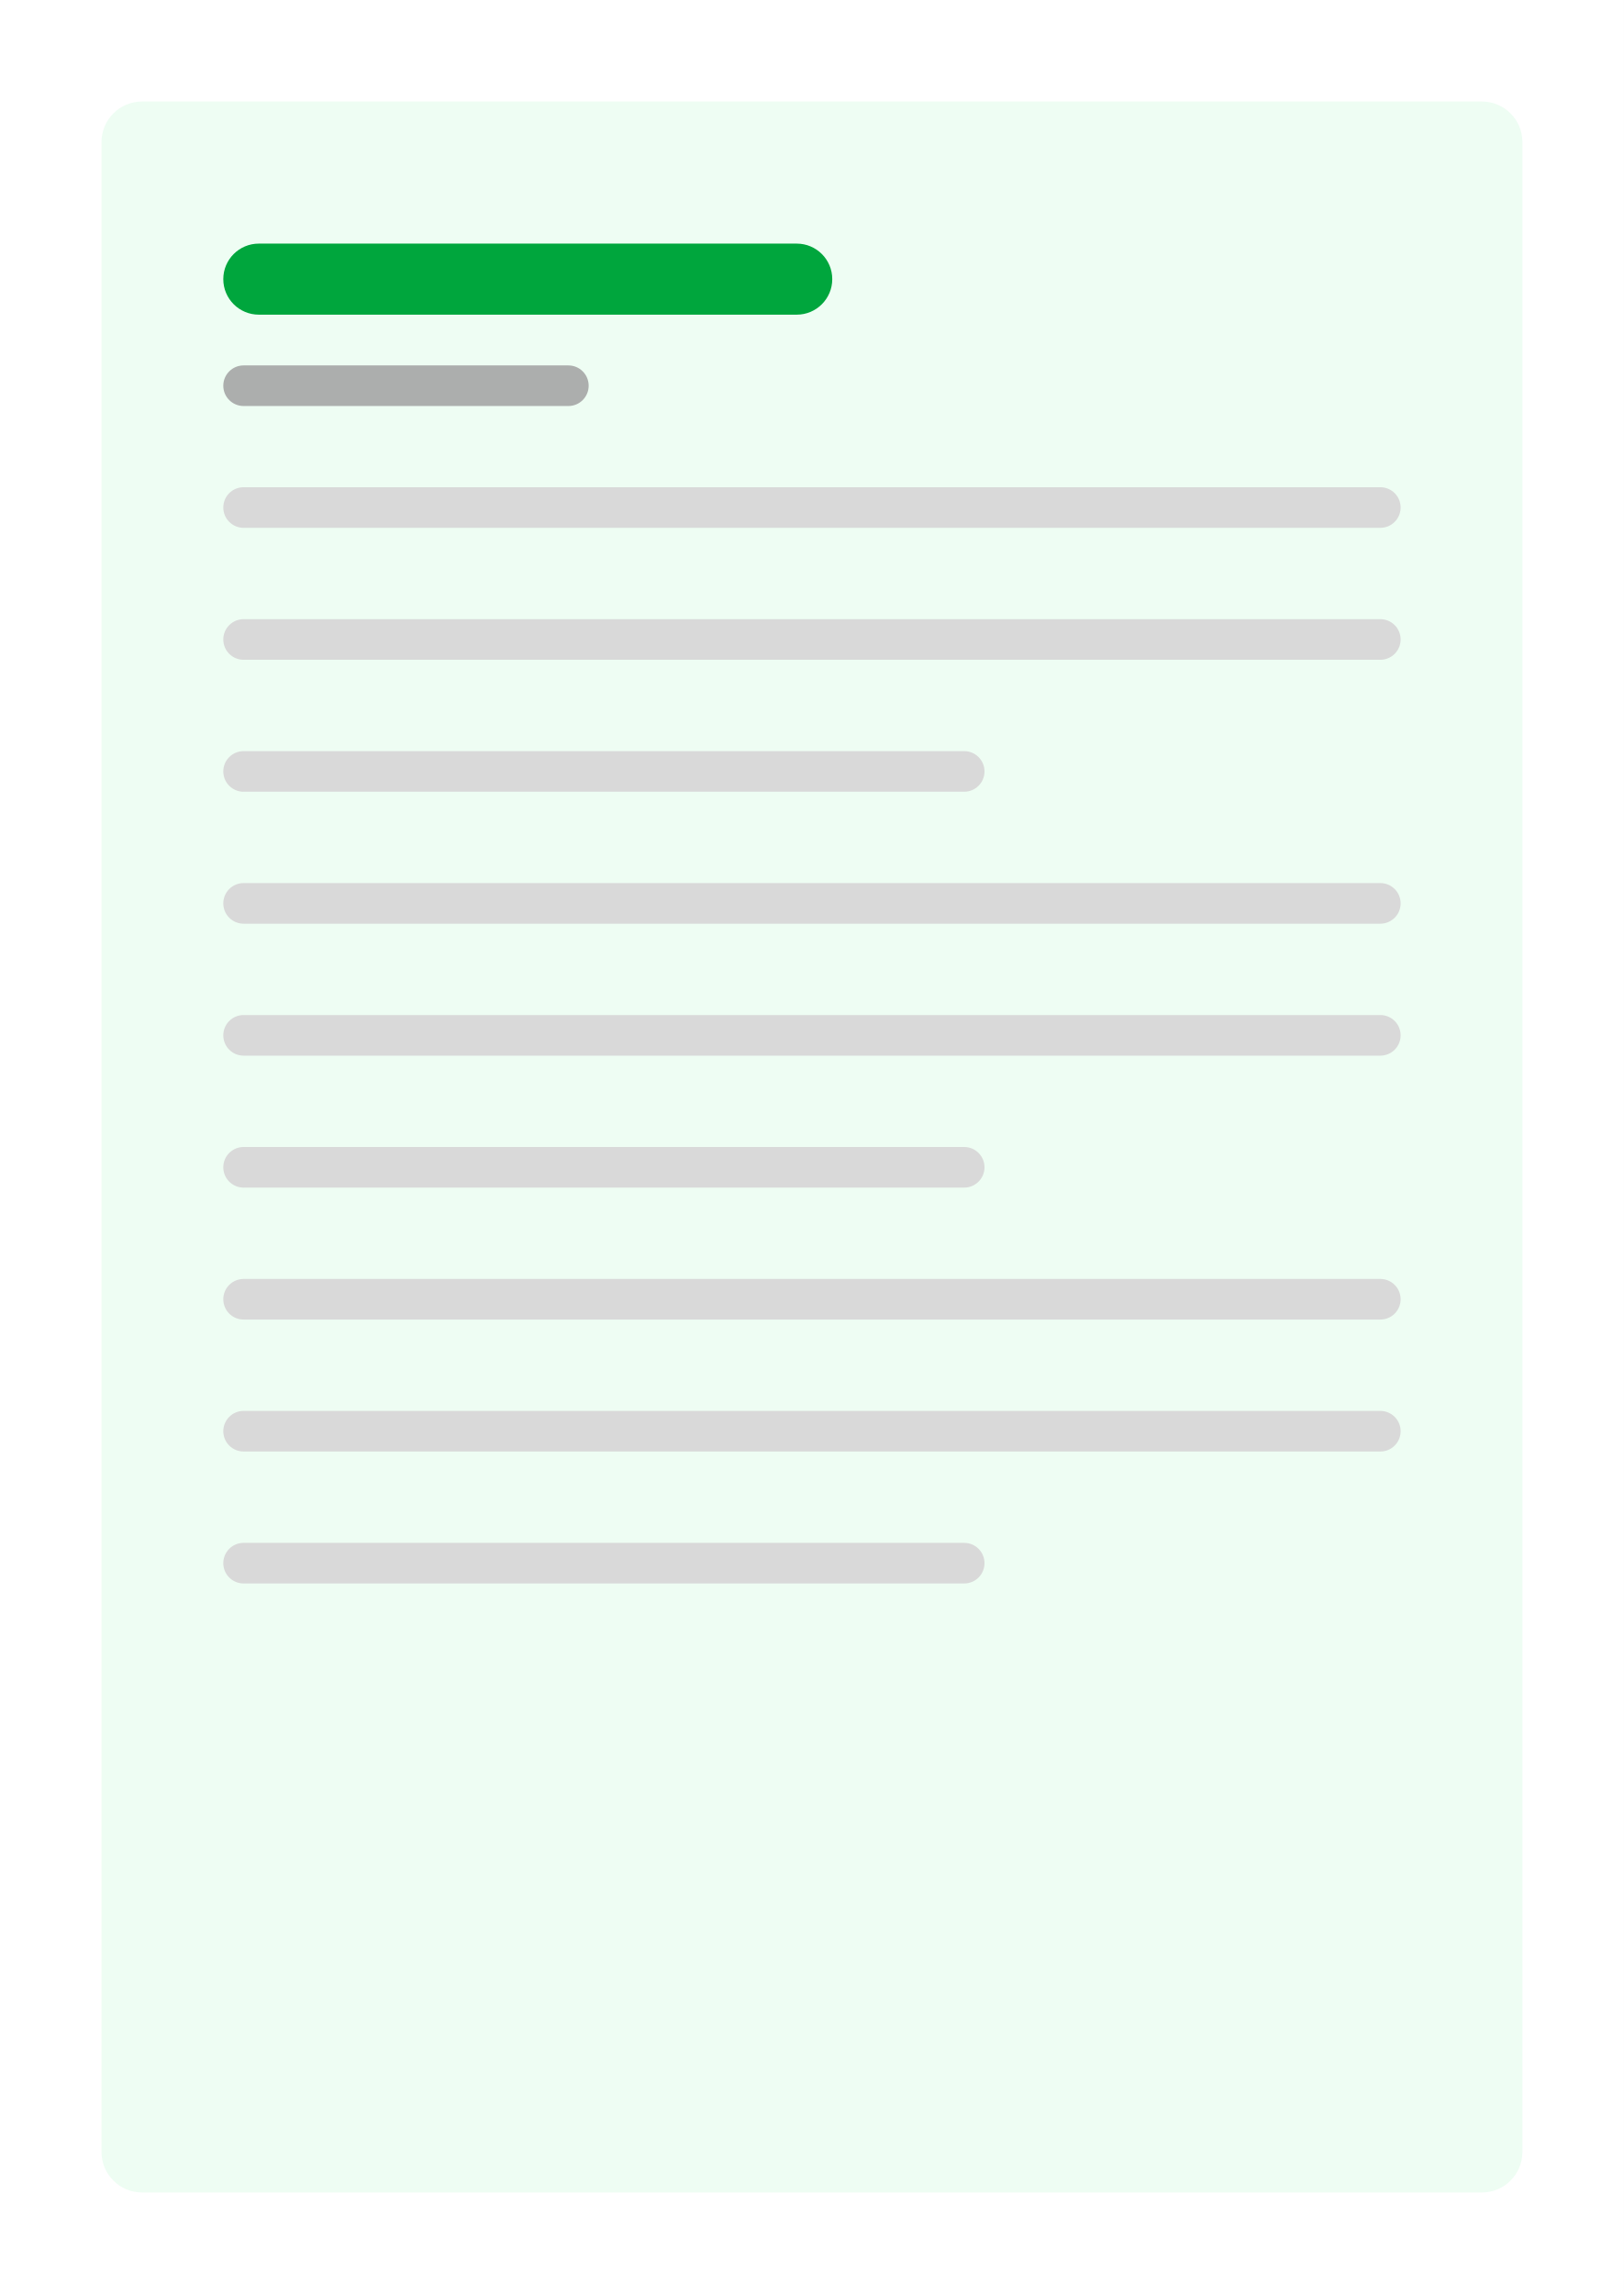
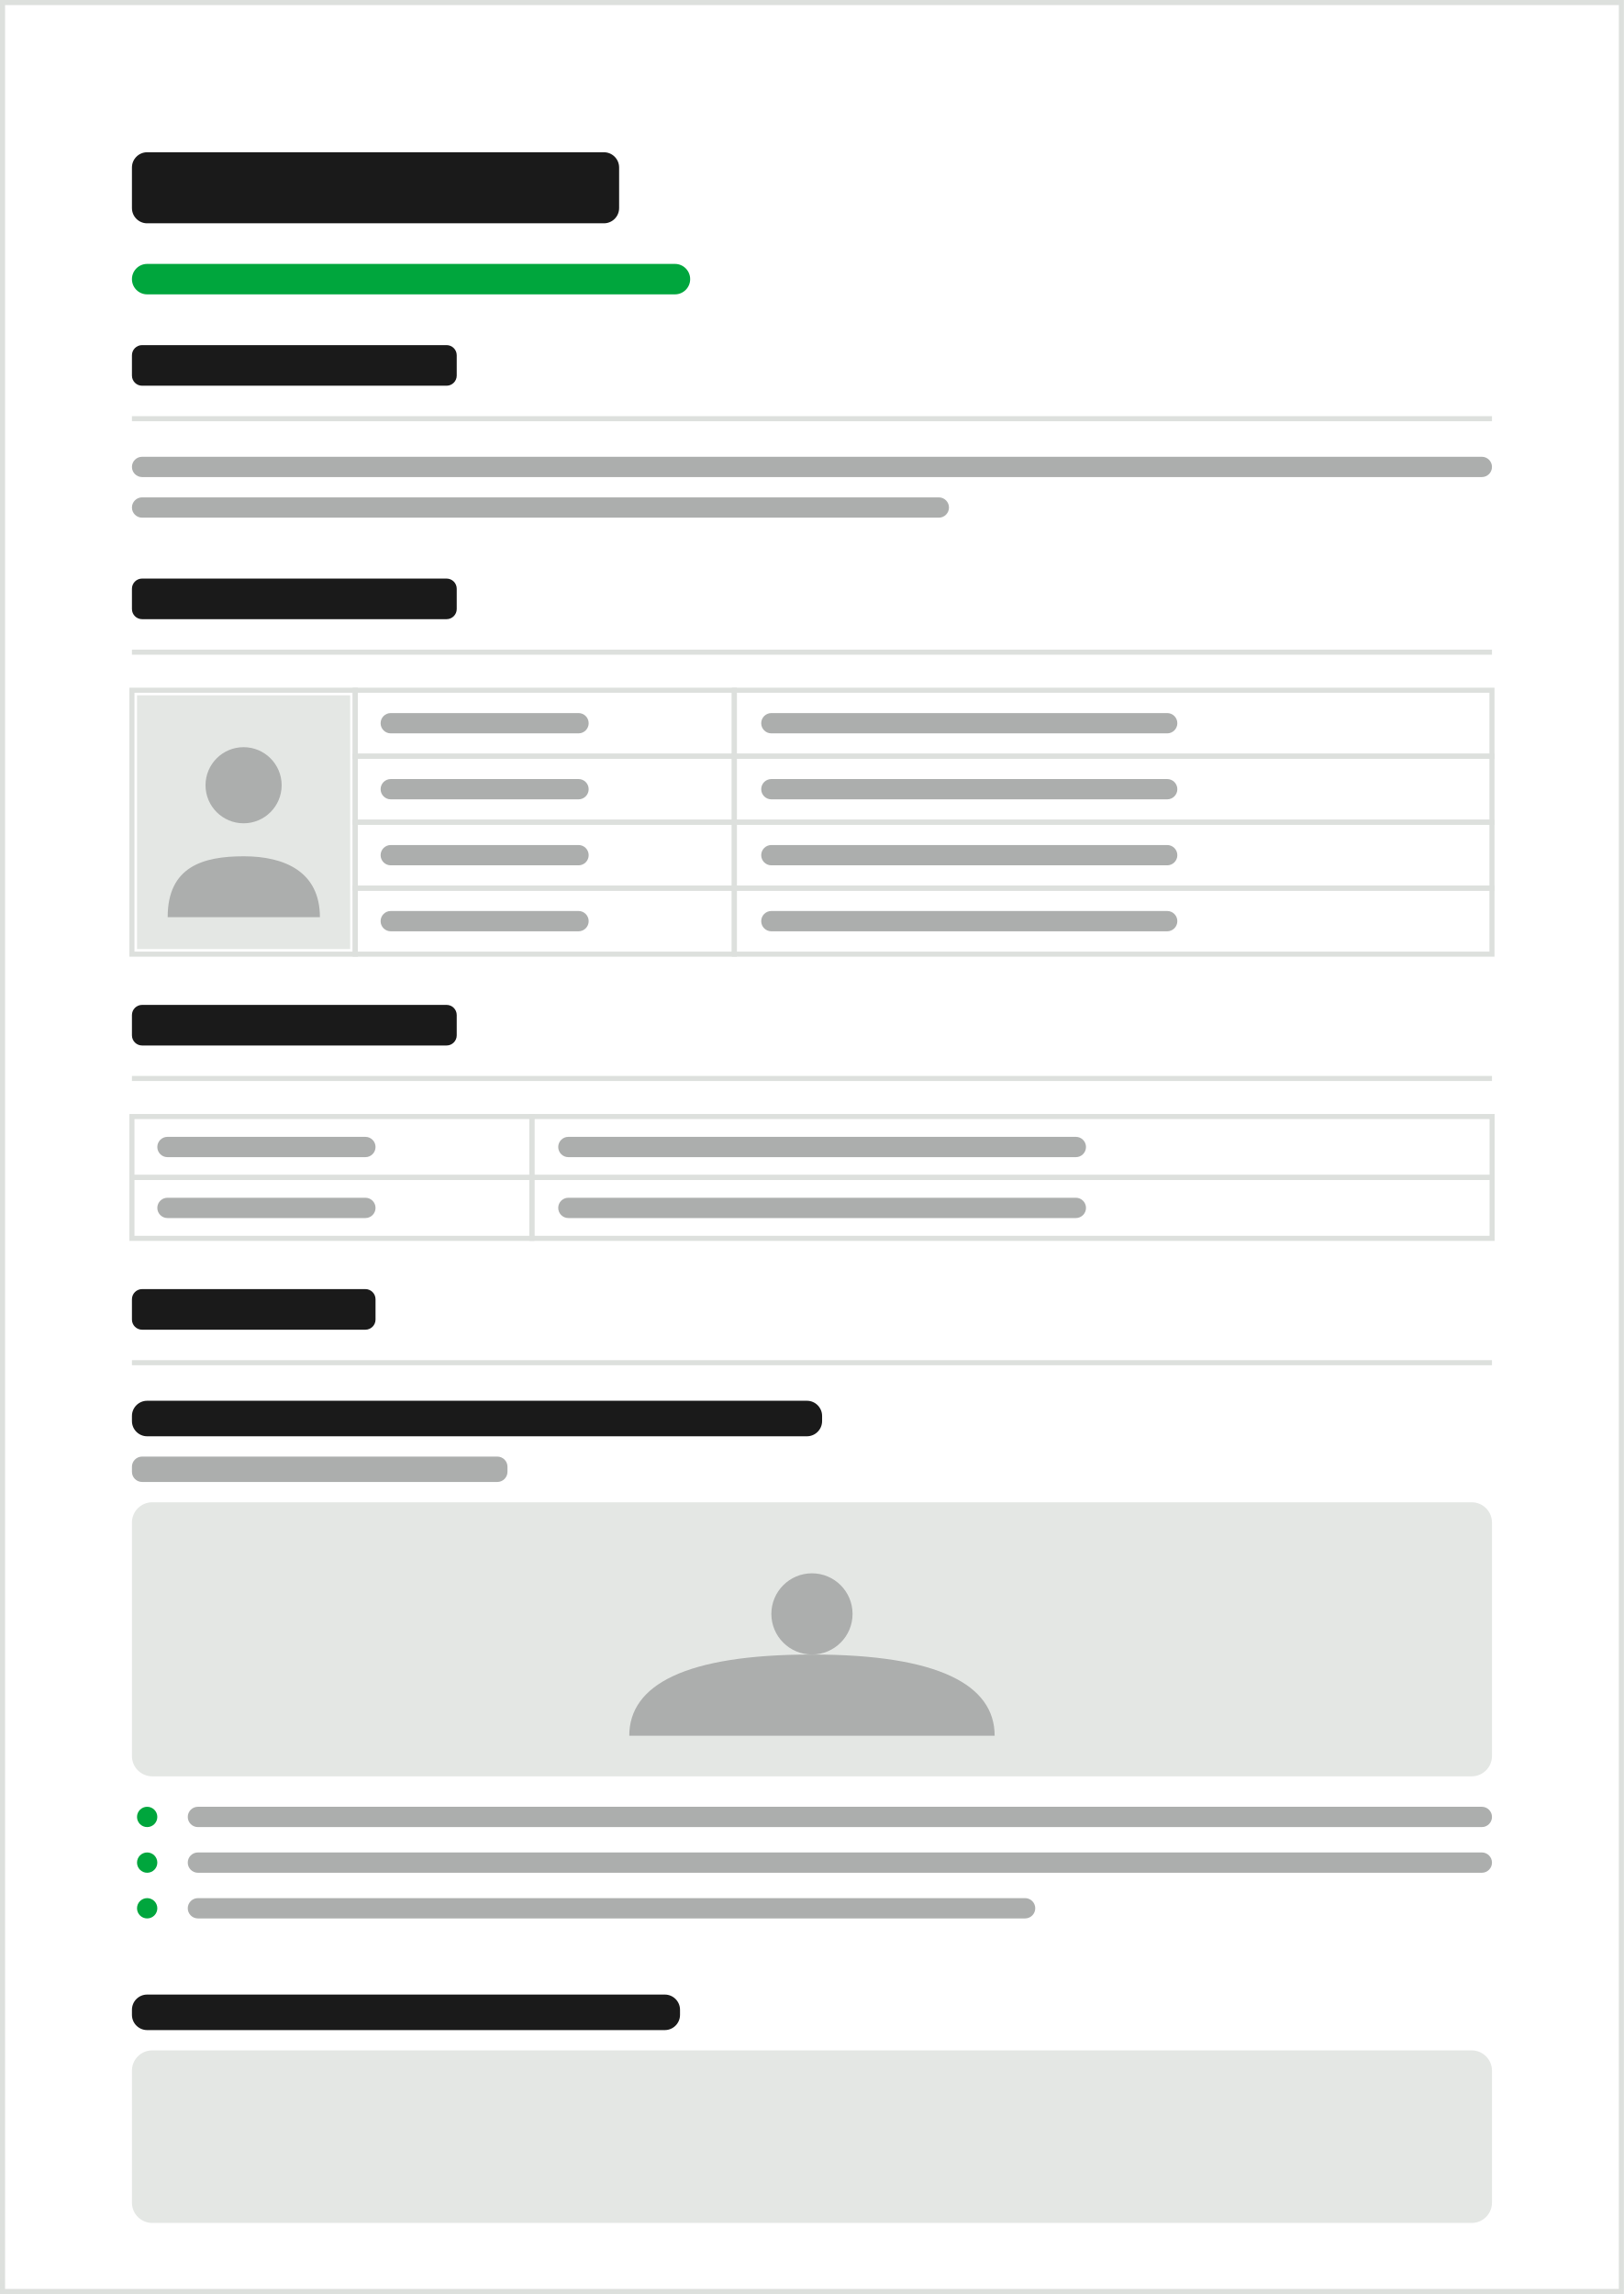
- <svg xmlns="http://www.w3.org/2000/svg" viewBox="0 0 320 452" width="320" height="452" role="img" aria-label="포트폴리오형 이력서">
+ <svg xmlns="http://www.w3.org/2000/svg" viewBox="0 0 320 452" width="320" height="452" role="img" aria-label="포트폴리오형 이력서 미리보기">
  <rect width="320" height="452" fill="#FFFFFF" />
-   <rect x="20" y="20" width="280" height="412" rx="8" fill="#EEFDF3" />
-   <rect x="44" y="48" width="120" height="14" rx="7" fill="#00A63D" />
-   <rect x="44" y="72" width="72" height="8" rx="4" fill="#ACAEAD" />
-   <rect x="44" y="96" width="232" height="8" rx="4" fill="#D9D9D9" />
-   <rect x="44" y="122" width="232" height="8" rx="4" fill="#D9D9D9" />
-   <rect x="44" y="148" width="150" height="8" rx="4" fill="#D9D9D9" />
-   <rect x="44" y="174" width="232" height="8" rx="4" fill="#D9D9D9" />
-   <rect x="44" y="200" width="232" height="8" rx="4" fill="#D9D9D9" />
-   <rect x="44" y="226" width="150" height="8" rx="4" fill="#D9D9D9" />
-   <rect x="44" y="252" width="232" height="8" rx="4" fill="#D9D9D9" />
-   <rect x="44" y="278" width="232" height="8" rx="4" fill="#D9D9D9" />
-   <rect x="44" y="304" width="150" height="8" rx="4" fill="#D9D9D9" />
+   <rect x="0.5" y="0.5" width="319" height="451" fill="none" stroke="#DDE0DD" />
+   <rect x="26" y="30" width="96" height="14" fill="#1A1A1A" rx="3" />
+   <rect x="26" y="52" width="110" height="6" fill="#00A63D" rx="3" />
+   <rect x="26" y="68" width="64" height="8" fill="#1A1A1A" rx="2" />
+   <rect x="26" y="82" width="268" height="1" fill="#DDE0DD" />
+   <rect x="26" y="90" width="268" height="4" fill="#ACAEAD" rx="2" />
+   <rect x="26" y="98" width="161" height="4" fill="#ACAEAD" rx="2" />
+   <rect x="26" y="114" width="64" height="8" fill="#1A1A1A" rx="2" />
+   <rect x="26" y="128" width="268" height="1" fill="#DDE0DD" />
+   <rect x="27" y="137" width="42" height="50" fill="#E4E7E4" />
+   <circle cx="48.0" cy="154.72" r="7.5" fill="#ACAEAD" />
+   <path d="M33.04 180.72c0-10 7-12 15-12s15 3 15 12z" fill="#ACAEAD" />
+   <rect x="26" y="136" width="44" height="52" fill="none" stroke="#DDE0DD" />
+   <rect x="70.0" y="136" width="74.7" height="13" fill="none" stroke="#DDE0DD" />
+   <rect x="75" y="140.5" width="41" height="4" fill="#ACAEAD" rx="2" />
+   <rect x="144.7" y="136" width="149.3" height="13" fill="none" stroke="#DDE0DD" />
+   <rect x="150" y="140.5" width="82" height="4" fill="#ACAEAD" rx="2" />
+   <rect x="70.0" y="149" width="74.7" height="13" fill="none" stroke="#DDE0DD" />
+   <rect x="75" y="153.5" width="41" height="4" fill="#ACAEAD" rx="2" />
+   <rect x="144.7" y="149" width="149.3" height="13" fill="none" stroke="#DDE0DD" />
+   <rect x="150" y="153.5" width="82" height="4" fill="#ACAEAD" rx="2" />
+   <rect x="70.0" y="162" width="74.7" height="13" fill="none" stroke="#DDE0DD" />
+   <rect x="75" y="166.5" width="41" height="4" fill="#ACAEAD" rx="2" />
+   <rect x="144.7" y="162" width="149.3" height="13" fill="none" stroke="#DDE0DD" />
+   <rect x="150" y="166.5" width="82" height="4" fill="#ACAEAD" rx="2" />
+   <rect x="70.0" y="175" width="74.7" height="13" fill="none" stroke="#DDE0DD" />
+   <rect x="75" y="179.5" width="41" height="4" fill="#ACAEAD" rx="2" />
+   <rect x="144.7" y="175" width="149.3" height="13" fill="none" stroke="#DDE0DD" />
+   <rect x="150" y="179.5" width="82" height="4" fill="#ACAEAD" rx="2" />
+   <rect x="26" y="198" width="64" height="8" fill="#1A1A1A" rx="2" />
+   <rect x="26" y="212" width="268" height="1" fill="#DDE0DD" />
+   <rect x="26" y="220" width="78.8" height="12" fill="none" stroke="#DDE0DD" />
+   <rect x="31" y="224.0" width="43" height="4" fill="#ACAEAD" rx="2" />
+   <rect x="104.824" y="220" width="189.2" height="12" fill="none" stroke="#DDE0DD" />
+   <rect x="110" y="224.0" width="104" height="4" fill="#ACAEAD" rx="2" />
+   <rect x="26" y="232" width="78.8" height="12" fill="none" stroke="#DDE0DD" />
+   <rect x="31" y="236.0" width="43" height="4" fill="#ACAEAD" rx="2" />
+   <rect x="104.824" y="232" width="189.2" height="12" fill="none" stroke="#DDE0DD" />
+   <rect x="110" y="236.0" width="104" height="4" fill="#ACAEAD" rx="2" />
+   <rect x="26" y="254" width="48" height="8" fill="#1A1A1A" rx="2" />
+   <rect x="26" y="268" width="268" height="1" fill="#DDE0DD" />
+   <rect x="26" y="276" width="136" height="7" fill="#1A1A1A" rx="3" />
+   <rect x="26" y="287" width="74" height="5" fill="#ACAEAD" rx="2" />
+   <rect x="26" y="296" width="268" height="54" fill="#E4E7E4" rx="4" />
+   <circle cx="160.0" cy="318" r="8" fill="#ACAEAD" />
+   <path d="M124 342c0-10 11-16 36-16s36 6 36 16z" fill="#ACAEAD" />
+   <circle cx="29" cy="358" r="2" fill="#00A63D" />
+   <rect x="37" y="356" width="257" height="4" fill="#ACAEAD" rx="2" />
+   <circle cx="29" cy="367" r="2" fill="#00A63D" />
+   <rect x="37" y="365" width="257" height="4" fill="#ACAEAD" rx="2" />
+   <circle cx="29" cy="376" r="2" fill="#00A63D" />
+   <rect x="37" y="374" width="167" height="4" fill="#ACAEAD" rx="2" />
+   <rect x="26" y="393" width="108" height="7" fill="#1A1A1A" rx="3" />
+   <rect x="26" y="404" width="268" height="34" fill="#E4E7E4" rx="4" />
</svg>
